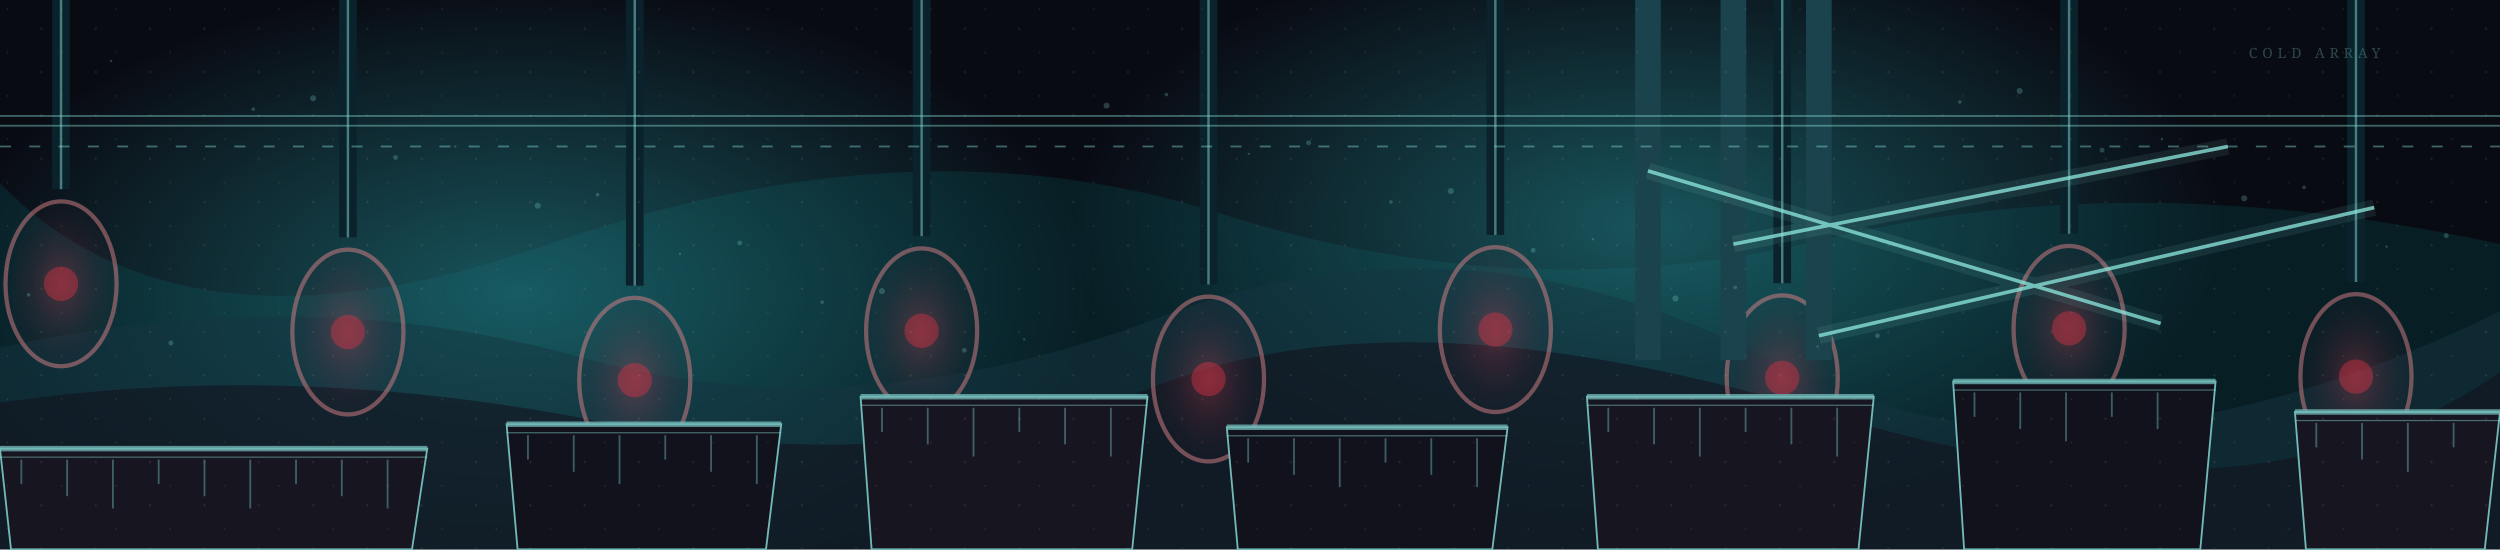
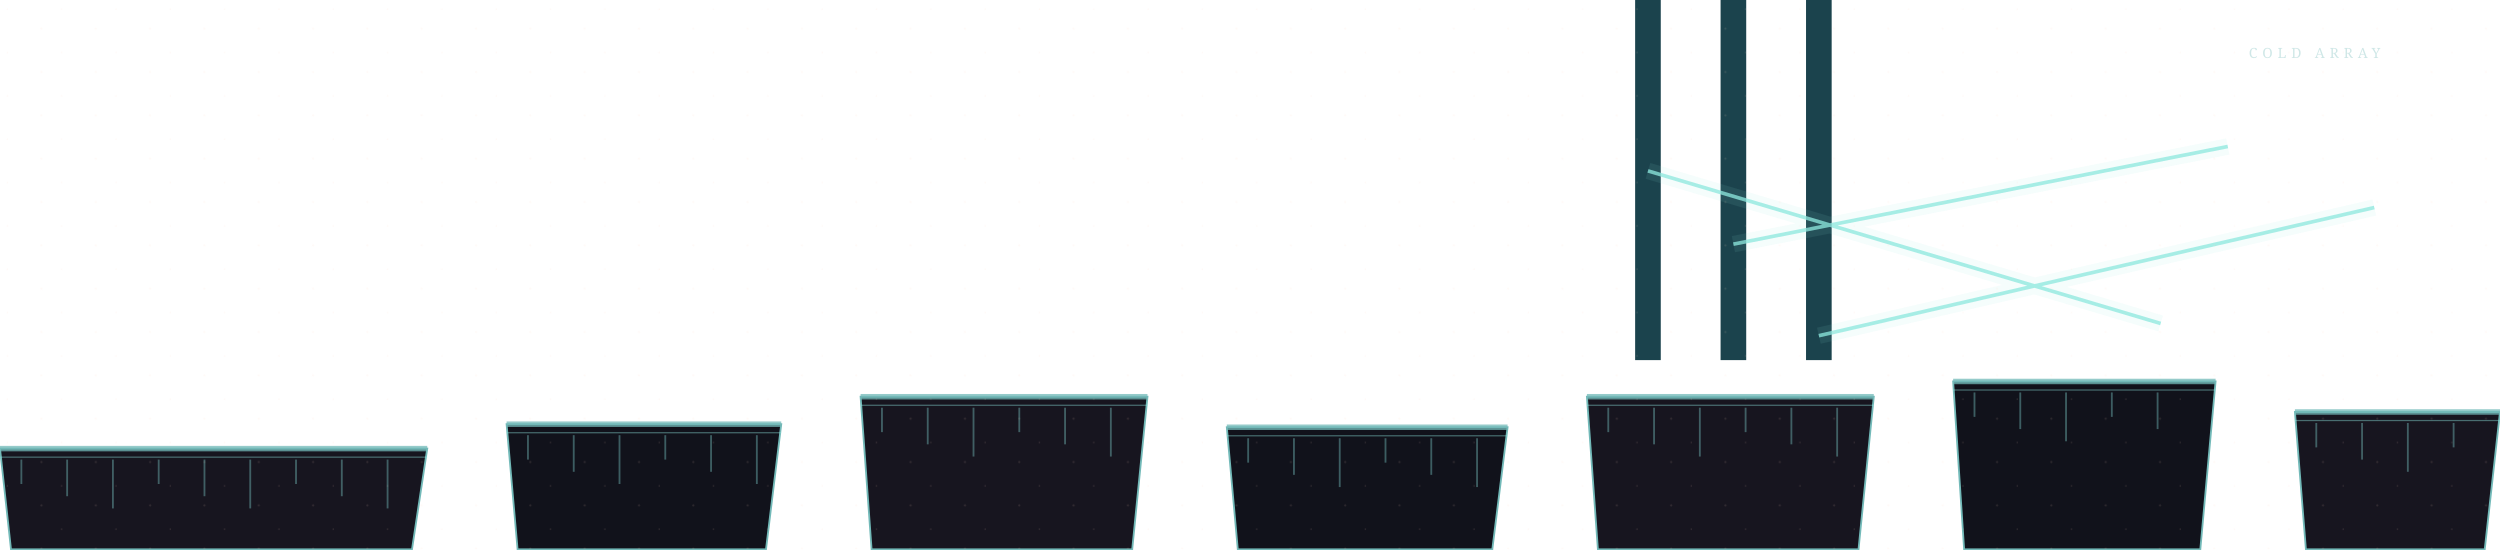
<svg xmlns="http://www.w3.org/2000/svg" viewBox="0 0 4096 900" width="4096" height="900">
  <defs>
    <radialGradient id="haze">
      <stop stop-color="#207c83" stop-opacity=".65" />
      <stop offset="1" stop-color="#207c83" stop-opacity="0" />
    </radialGradient>
    <radialGradient id="core">
      <stop stop-color="#ffca95" stop-opacity=".7" />
      <stop offset=".35" stop-color="#a81036" stop-opacity=".5" />
      <stop offset="1" stop-color="#a81036" stop-opacity="0" />
    </radialGradient>
    <linearGradient id="glass">
      <stop stop-color="#e77d9a" stop-opacity=".13" />
      <stop offset=".5" stop-color="#f4baba" stop-opacity=".4" />
      <stop offset="1" stop-color="#4a2b5e" stop-opacity=".12" />
    </linearGradient>
    <radialGradient id="lens">
      <stop stop-color="#ed4358" stop-opacity=".58" />
      <stop offset="1" stop-color="#431c32" stop-opacity=".1" />
    </radialGradient>
    <pattern id="grain" width="89" height="71" patternUnits="userSpaceOnUse">
      <circle cx="12" cy="15" r="1.2" fill="#ffd4bf" opacity=".16" />
      <circle cx="68" cy="47" r="1.8" fill="#ffd4bf" opacity=".11" />
    </pattern>
  </defs>
-   <rect width="4096" height="900" fill="#081e25" />
-   <path d="M0 0 H4096 V400 Q3500 270 3000 390 T2000 350 T900 400 T0 300Z" fill="#090a12" opacity=".95" />
-   <ellipse cx="850" cy="480" rx="950" ry="510" fill="url(#haze)" />
-   <ellipse cx="2700" cy="370" rx="950" ry="490" fill="url(#haze)" />
-   <path d="M0 570 Q500 460 950 585 T1900 520 T2900 590 T4096 510 V900 H0Z" fill="#143540" opacity=".48" />
-   <path d="M0 660 Q470 590 980 690 T1900 630 T3000 680 T4096 610 V900 H0Z" fill="#11111c" opacity=".58" />
-   <path d="M100 0 V310" stroke="#0a222b" stroke-width="29" />
-   <path d="M100 0 V310" stroke="#72b9b8" stroke-width="4" opacity=".6" />
-   <ellipse cx="100" cy="465" rx="91" ry="135" fill="url(#lens)" stroke="#d47e84" stroke-width="7" opacity=".52" />
-   <circle cx="100" cy="465" r="28" fill="#d83143" opacity=".43" />
-   <path d="M570 0 V389" stroke="#0a222b" stroke-width="29" />
-   <path d="M570 0 V389" stroke="#72b9b8" stroke-width="4" opacity=".6" />
-   <ellipse cx="570" cy="544" rx="91" ry="135" fill="url(#lens)" stroke="#d47e84" stroke-width="7" opacity=".52" />
-   <circle cx="570" cy="544" r="28" fill="#d83143" opacity=".43" />
-   <path d="M1040 0 V468" stroke="#0a222b" stroke-width="29" />
-   <path d="M1040 0 V468" stroke="#72b9b8" stroke-width="4" opacity=".6" />
-   <ellipse cx="1040" cy="623" rx="91" ry="135" fill="url(#lens)" stroke="#d47e84" stroke-width="7" opacity=".52" />
-   <circle cx="1040" cy="623" r="28" fill="#d83143" opacity=".43" />
-   <path d="M1510 0 V387" stroke="#0a222b" stroke-width="29" />
-   <path d="M1510 0 V387" stroke="#72b9b8" stroke-width="4" opacity=".6" />
-   <ellipse cx="1510" cy="542" rx="91" ry="135" fill="url(#lens)" stroke="#d47e84" stroke-width="7" opacity=".52" />
-   <circle cx="1510" cy="542" r="28" fill="#d83143" opacity=".43" />
-   <path d="M1980 0 V466" stroke="#0a222b" stroke-width="29" />
-   <path d="M1980 0 V466" stroke="#72b9b8" stroke-width="4" opacity=".6" />
-   <ellipse cx="1980" cy="621" rx="91" ry="135" fill="url(#lens)" stroke="#d47e84" stroke-width="7" opacity=".52" />
-   <circle cx="1980" cy="621" r="28" fill="#d83143" opacity=".43" />
-   <path d="M2450 0 V385" stroke="#0a222b" stroke-width="29" />
-   <path d="M2450 0 V385" stroke="#72b9b8" stroke-width="4" opacity=".6" />
-   <ellipse cx="2450" cy="540" rx="91" ry="135" fill="url(#lens)" stroke="#d47e84" stroke-width="7" opacity=".52" />
-   <circle cx="2450" cy="540" r="28" fill="#d83143" opacity=".43" />
-   <path d="M2920 0 V464" stroke="#0a222b" stroke-width="29" />
-   <path d="M2920 0 V464" stroke="#72b9b8" stroke-width="4" opacity=".6" />
-   <ellipse cx="2920" cy="619" rx="91" ry="135" fill="url(#lens)" stroke="#d47e84" stroke-width="7" opacity=".52" />
-   <circle cx="2920" cy="619" r="28" fill="#d83143" opacity=".43" />
-   <path d="M3390 0 V383" stroke="#0a222b" stroke-width="29" />
-   <path d="M3390 0 V383" stroke="#72b9b8" stroke-width="4" opacity=".6" />
-   <ellipse cx="3390" cy="538" rx="91" ry="135" fill="url(#lens)" stroke="#d47e84" stroke-width="7" opacity=".52" />
-   <circle cx="3390" cy="538" r="28" fill="#d83143" opacity=".43" />
-   <path d="M3860 0 V462" stroke="#0a222b" stroke-width="29" />
-   <path d="M3860 0 V462" stroke="#72b9b8" stroke-width="4" opacity=".6" />
-   <ellipse cx="3860" cy="617" rx="91" ry="135" fill="url(#lens)" stroke="#d47e84" stroke-width="7" opacity=".52" />
-   <circle cx="3860" cy="617" r="28" fill="#d83143" opacity=".43" />
-   <path d="M4330 0 V381" stroke="#0a222b" stroke-width="29" />
-   <path d="M4330 0 V381" stroke="#72b9b8" stroke-width="4" opacity=".6" />
-   <ellipse cx="4330" cy="536" rx="91" ry="135" fill="url(#lens)" stroke="#d47e84" stroke-width="7" opacity=".52" />
-   <circle cx="4330" cy="536" r="28" fill="#d83143" opacity=".43" />
  <path d="M2700 0 L2700 590 M2840 0 L2840 590 M2980 0 L2980 590" stroke="#1b434d" stroke-width="42" />
  <path d="M2700 280 L3540 530 M2840 400 L3650 240 M2980 550 L3890 340" stroke="#8ce7de" stroke-width="6" opacity=".76" />
  <path d="M2700 280 L3540 530 M2840 400 L3650 240 M2980 550 L3890 340" stroke="#8ce7de" stroke-width="27" opacity=".09" />
-   <g stroke="#8ee7e0" stroke-width="3" opacity=".4">
-     <path d="M0 190 H4096 M0 206 H4096" />
-     <path d="M0 240 H4096" stroke-dasharray="18 30" />
-   </g>
-   <g fill="#8ee7e0" opacity=".23">
-     <circle cx="182" cy="100" r="2" />
-     <circle cx="415" cy="179" r="3" />
-     <circle cx="648" cy="258" r="4" />
-     <circle cx="881" cy="337" r="5" />
-     <circle cx="1114" cy="416" r="2" />
-     <circle cx="1347" cy="495" r="3" />
-     <circle cx="1580" cy="574" r="4" />
-     <circle cx="1813" cy="173" r="5" />
-     <circle cx="2046" cy="252" r="2" />
-     <circle cx="2279" cy="331" r="3" />
-     <circle cx="2512" cy="410" r="4" />
-     <circle cx="2745" cy="489" r="5" />
-     <circle cx="2978" cy="568" r="2" />
-     <circle cx="3211" cy="167" r="3" />
-     <circle cx="3444" cy="246" r="4" />
-     <circle cx="3677" cy="325" r="5" />
-     <circle cx="3910" cy="404" r="2" />
-     <circle cx="47" cy="483" r="3" />
-     <circle cx="280" cy="562" r="4" />
-     <circle cx="513" cy="161" r="5" />
-     <circle cx="746" cy="240" r="2" />
-     <circle cx="979" cy="319" r="3" />
-     <circle cx="1212" cy="398" r="4" />
-     <circle cx="1445" cy="477" r="5" />
-     <circle cx="1678" cy="556" r="2" />
-     <circle cx="1911" cy="155" r="3" />
-     <circle cx="2144" cy="234" r="4" />
-     <circle cx="2377" cy="313" r="5" />
-     <circle cx="2610" cy="392" r="2" />
-     <circle cx="2843" cy="471" r="3" />
-     <circle cx="3076" cy="550" r="4" />
-     <circle cx="3309" cy="149" r="5" />
-     <circle cx="3542" cy="228" r="2" />
-     <circle cx="3775" cy="307" r="3" />
-     <circle cx="4008" cy="386" r="4" />
-   </g>
  <path d="M0 735 L700 735 L675 900 L18 900Z" fill="#17151f" stroke="#72b9b8" stroke-width="3" />
  <path d="M0 735 H700" stroke="#72b9b8" stroke-width="9" opacity=".75" />
  <path d="M0 749 H700" stroke="#8ee7e0" stroke-width="2" opacity=".42" />
  <path d="M35 753 v40" stroke="#72b9b8" stroke-width="3" opacity=".45" />
  <path d="M110 753 v60" stroke="#72b9b8" stroke-width="3" opacity=".45" />
  <path d="M185 753 v80" stroke="#72b9b8" stroke-width="3" opacity=".45" />
  <path d="M260 753 v40" stroke="#72b9b8" stroke-width="3" opacity=".45" />
  <path d="M335 753 v60" stroke="#72b9b8" stroke-width="3" opacity=".45" />
  <path d="M410 753 v80" stroke="#72b9b8" stroke-width="3" opacity=".45" />
  <path d="M485 753 v40" stroke="#72b9b8" stroke-width="3" opacity=".45" />
  <path d="M560 753 v60" stroke="#72b9b8" stroke-width="3" opacity=".45" />
  <path d="M635 753 v80" stroke="#72b9b8" stroke-width="3" opacity=".45" />
  <path d="M830 695 L1280 695 L1255 900 L848 900Z" fill="#11121b" stroke="#72b9b8" stroke-width="3" />
  <path d="M830 695 H1280" stroke="#72b9b8" stroke-width="9" opacity=".75" />
  <path d="M830 709 H1280" stroke="#8ee7e0" stroke-width="2" opacity=".42" />
  <path d="M865 713 v40" stroke="#72b9b8" stroke-width="3" opacity=".45" />
  <path d="M940 713 v60" stroke="#72b9b8" stroke-width="3" opacity=".45" />
  <path d="M1015 713 v80" stroke="#72b9b8" stroke-width="3" opacity=".45" />
  <path d="M1090 713 v40" stroke="#72b9b8" stroke-width="3" opacity=".45" />
  <path d="M1165 713 v60" stroke="#72b9b8" stroke-width="3" opacity=".45" />
  <path d="M1240 713 v80" stroke="#72b9b8" stroke-width="3" opacity=".45" />
  <path d="M1410 650 L1880 650 L1855 900 L1428 900Z" fill="#17151f" stroke="#72b9b8" stroke-width="3" />
  <path d="M1410 650 H1880" stroke="#72b9b8" stroke-width="9" opacity=".75" />
  <path d="M1410 664 H1880" stroke="#8ee7e0" stroke-width="2" opacity=".42" />
  <path d="M1445 668 v40" stroke="#72b9b8" stroke-width="3" opacity=".45" />
  <path d="M1520 668 v60" stroke="#72b9b8" stroke-width="3" opacity=".45" />
  <path d="M1595 668 v80" stroke="#72b9b8" stroke-width="3" opacity=".45" />
  <path d="M1670 668 v40" stroke="#72b9b8" stroke-width="3" opacity=".45" />
  <path d="M1745 668 v60" stroke="#72b9b8" stroke-width="3" opacity=".45" />
  <path d="M1820 668 v80" stroke="#72b9b8" stroke-width="3" opacity=".45" />
  <path d="M2010 700 L2470 700 L2445 900 L2028 900Z" fill="#11121b" stroke="#72b9b8" stroke-width="3" />
  <path d="M2010 700 H2470" stroke="#72b9b8" stroke-width="9" opacity=".75" />
  <path d="M2010 714 H2470" stroke="#8ee7e0" stroke-width="2" opacity=".42" />
  <path d="M2045 718 v40" stroke="#72b9b8" stroke-width="3" opacity=".45" />
  <path d="M2120 718 v60" stroke="#72b9b8" stroke-width="3" opacity=".45" />
  <path d="M2195 718 v80" stroke="#72b9b8" stroke-width="3" opacity=".45" />
  <path d="M2270 718 v40" stroke="#72b9b8" stroke-width="3" opacity=".45" />
  <path d="M2345 718 v60" stroke="#72b9b8" stroke-width="3" opacity=".45" />
  <path d="M2420 718 v80" stroke="#72b9b8" stroke-width="3" opacity=".45" />
  <path d="M2600 650 L3070 650 L3045 900 L2618 900Z" fill="#17151f" stroke="#72b9b8" stroke-width="3" />
  <path d="M2600 650 H3070" stroke="#72b9b8" stroke-width="9" opacity=".75" />
  <path d="M2600 664 H3070" stroke="#8ee7e0" stroke-width="2" opacity=".42" />
  <path d="M2635 668 v40" stroke="#72b9b8" stroke-width="3" opacity=".45" />
  <path d="M2710 668 v60" stroke="#72b9b8" stroke-width="3" opacity=".45" />
  <path d="M2785 668 v80" stroke="#72b9b8" stroke-width="3" opacity=".45" />
  <path d="M2860 668 v40" stroke="#72b9b8" stroke-width="3" opacity=".45" />
  <path d="M2935 668 v60" stroke="#72b9b8" stroke-width="3" opacity=".45" />
  <path d="M3010 668 v80" stroke="#72b9b8" stroke-width="3" opacity=".45" />
  <path d="M3200 625 L3630 625 L3605 900 L3218 900Z" fill="#11121b" stroke="#72b9b8" stroke-width="3" />
  <path d="M3200 625 H3630" stroke="#72b9b8" stroke-width="9" opacity=".75" />
  <path d="M3200 639 H3630" stroke="#8ee7e0" stroke-width="2" opacity=".42" />
  <path d="M3235 643 v40" stroke="#72b9b8" stroke-width="3" opacity=".45" />
  <path d="M3310 643 v60" stroke="#72b9b8" stroke-width="3" opacity=".45" />
  <path d="M3385 643 v80" stroke="#72b9b8" stroke-width="3" opacity=".45" />
  <path d="M3460 643 v40" stroke="#72b9b8" stroke-width="3" opacity=".45" />
  <path d="M3535 643 v60" stroke="#72b9b8" stroke-width="3" opacity=".45" />
  <path d="M3760 675 L4096 675 L4071 900 L3778 900Z" fill="#17151f" stroke="#72b9b8" stroke-width="3" />
  <path d="M3760 675 H4096" stroke="#72b9b8" stroke-width="9" opacity=".75" />
  <path d="M3760 689 H4096" stroke="#8ee7e0" stroke-width="2" opacity=".42" />
  <path d="M3795 693 v40" stroke="#72b9b8" stroke-width="3" opacity=".45" />
  <path d="M3870 693 v60" stroke="#72b9b8" stroke-width="3" opacity=".45" />
  <path d="M3945 693 v80" stroke="#72b9b8" stroke-width="3" opacity=".45" />
  <path d="M4020 693 v40" stroke="#72b9b8" stroke-width="3" opacity=".45" />
  <rect width="4096" height="900" fill="url(#grain)" />
  <text x="3900" y="95" text-anchor="end" font-family="Georgia, serif" font-size="23" letter-spacing="8" fill="#72b9b8" opacity=".34">COLD ARRAY</text>
</svg>
